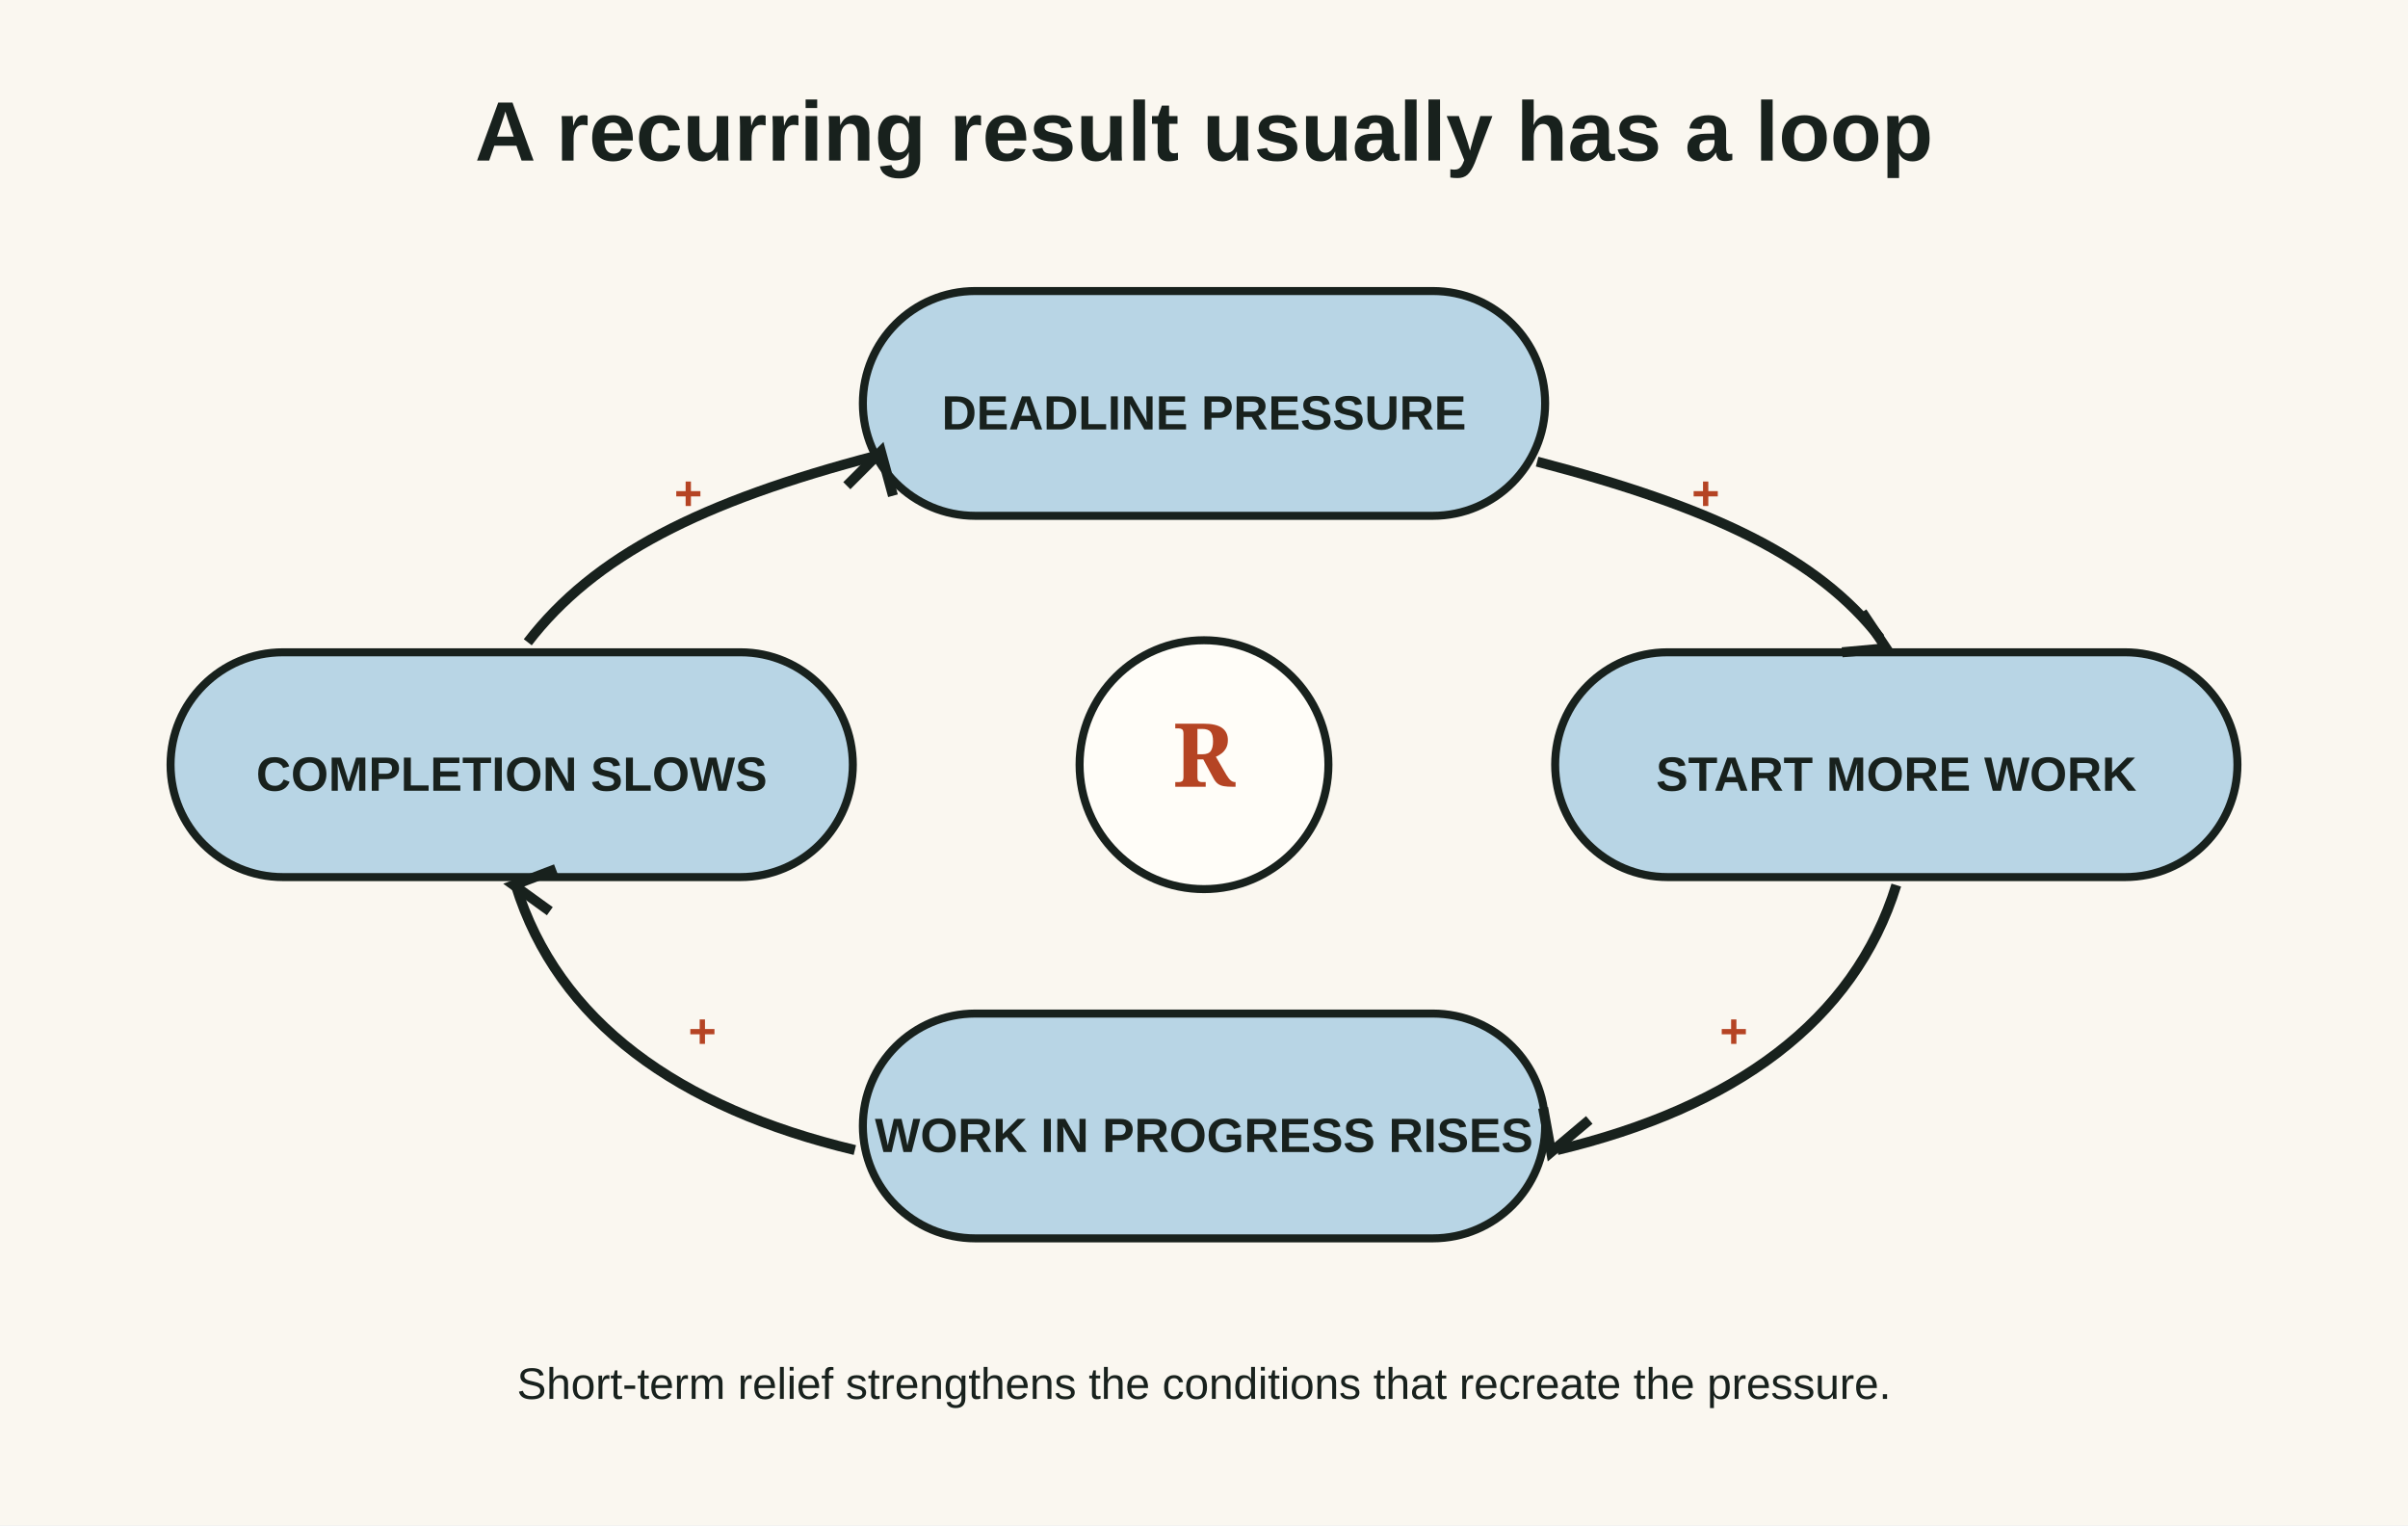
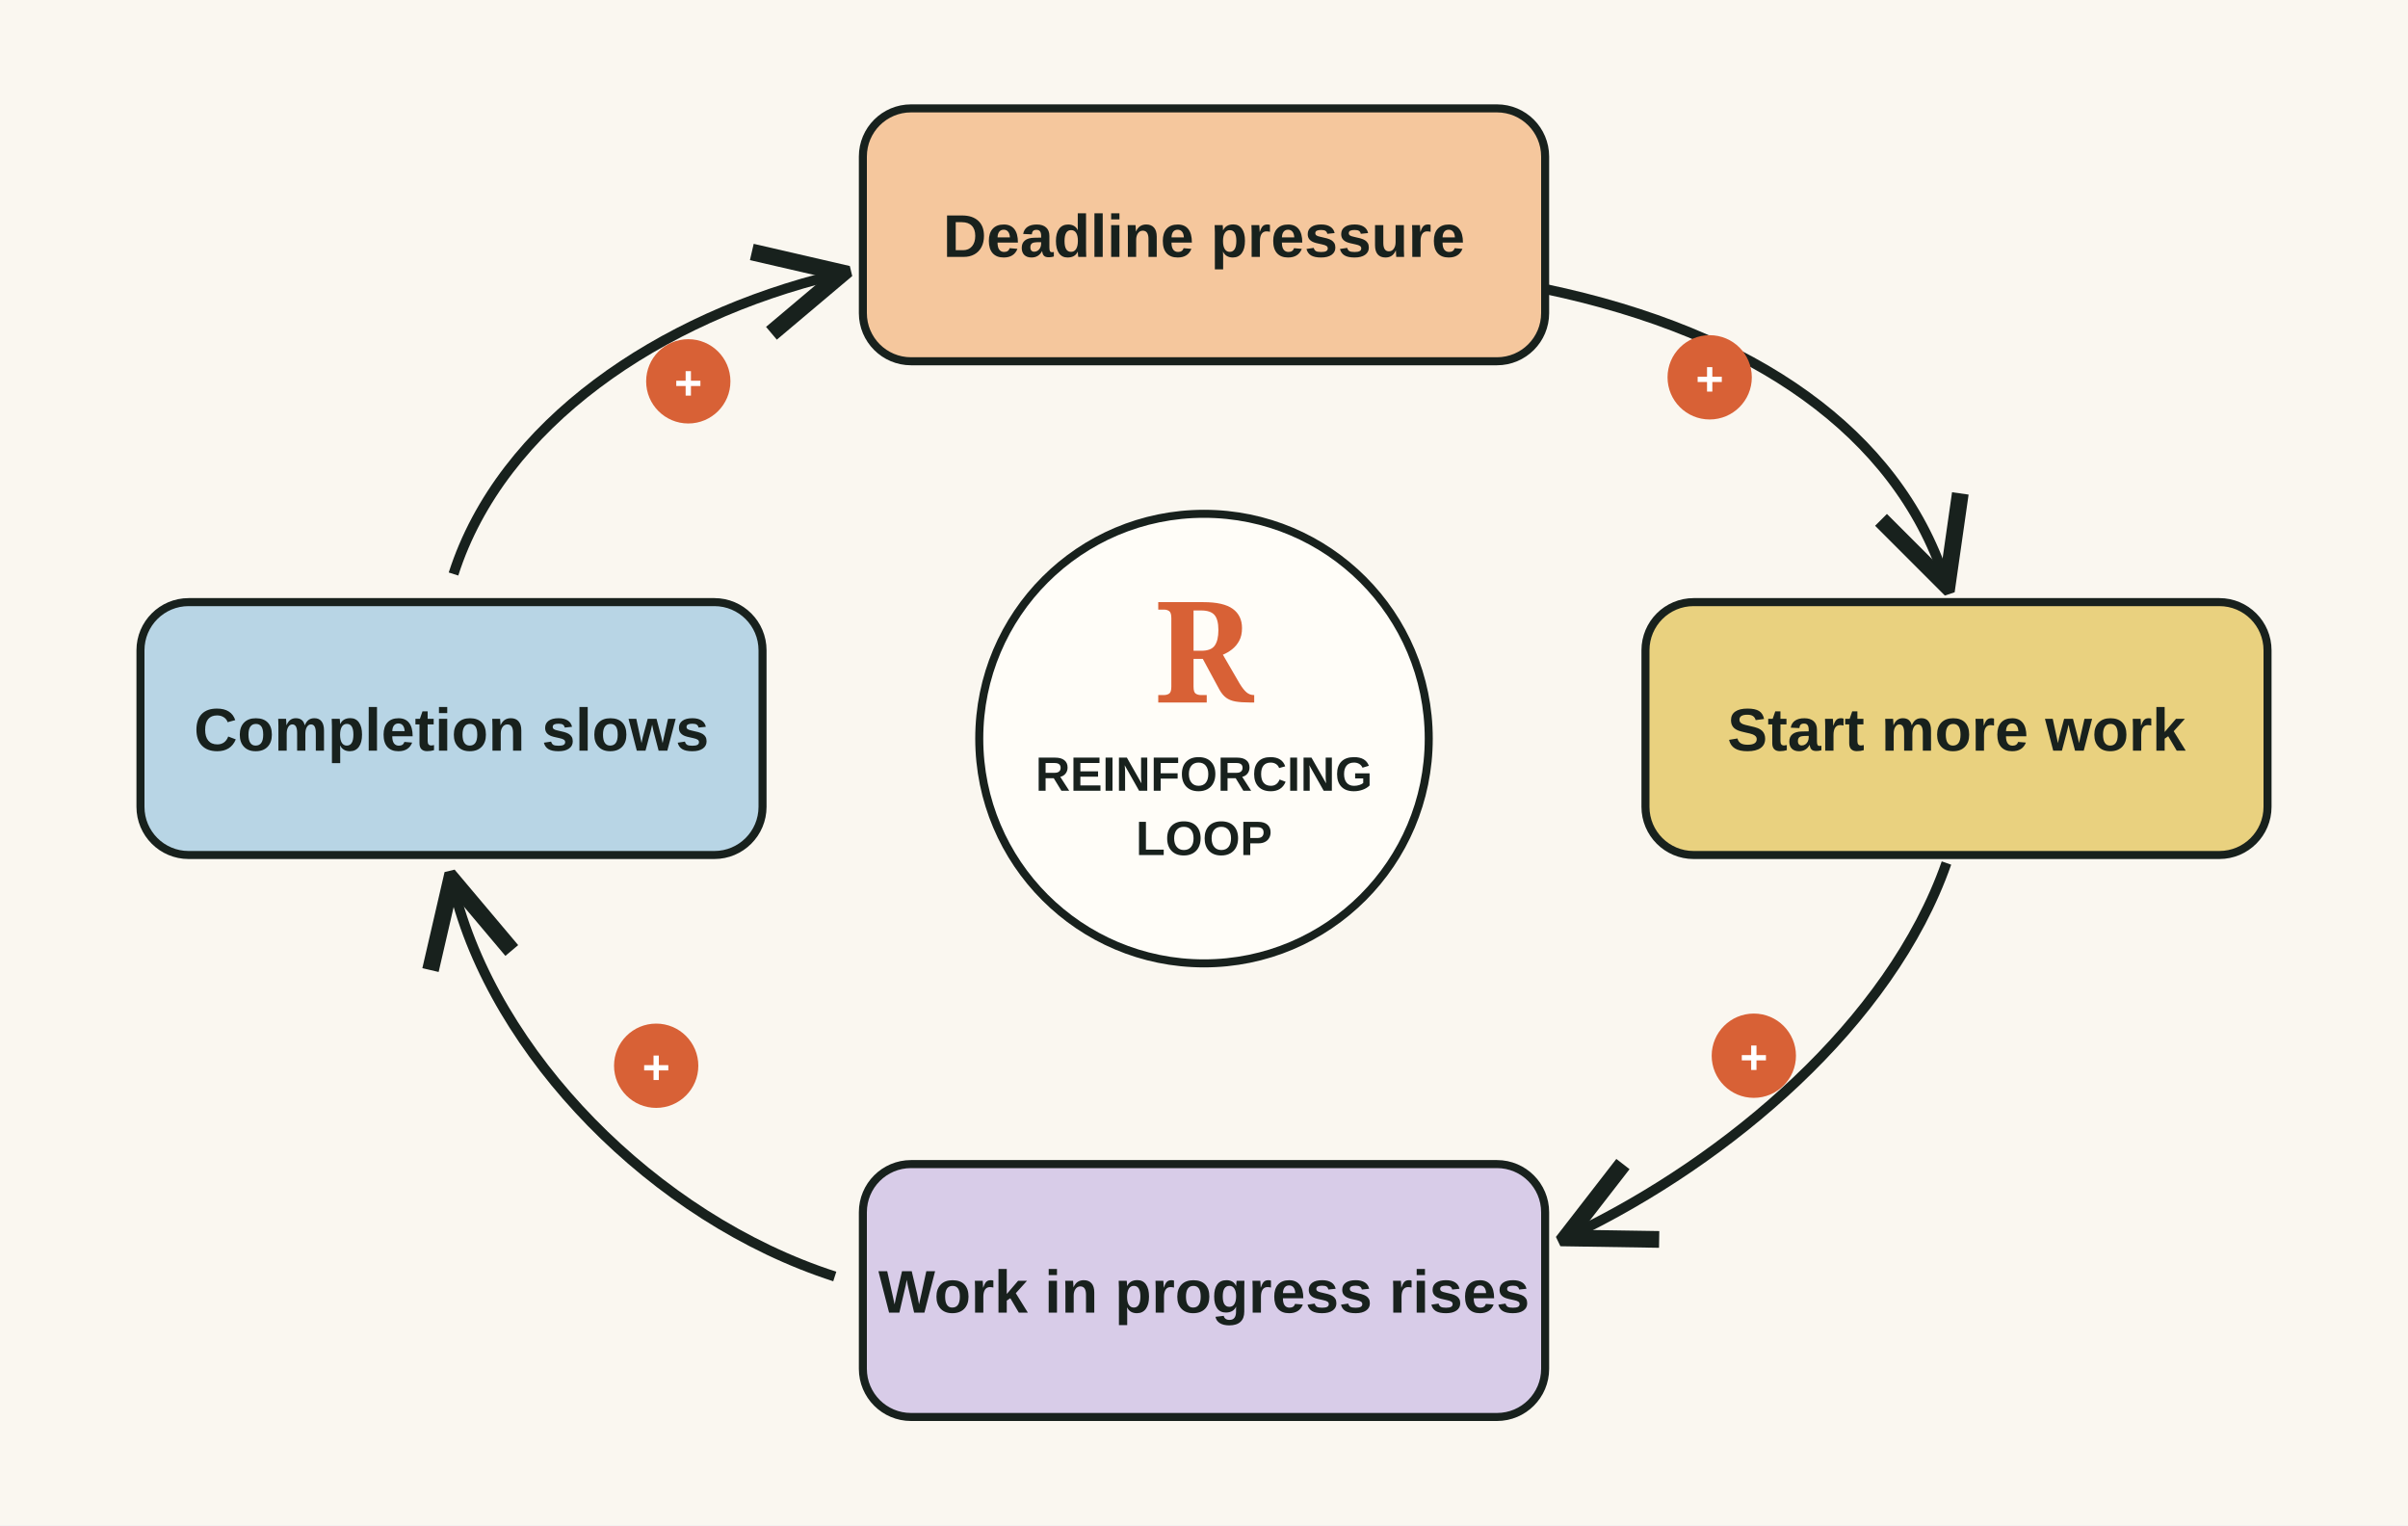
<svg xmlns="http://www.w3.org/2000/svg" viewBox="0 0 1200 760" role="img" aria-labelledby="title desc">
+   <defs>
+     <marker id="arrow" viewBox="0 0 12 12" refX="10" refY="6" markerWidth="10" markerHeight="10" orient="auto-start-reverse">
+       <path d="M1 1l10 5-10 5" fill="none" stroke="#18211d" stroke-width="2" />
+     </marker>
+   </defs>
  <rect width="1200" height="760" fill="#faf7f0" />
-   <text x="600" y="80" text-anchor="middle" font-family="Arial, sans-serif" font-size="42" font-weight="700" fill="#18211d">A recurring result usually has a loop</text>
-   <g fill="#b8d5e5" stroke="#18211d" stroke-width="4">
-     <rect x="430" y="145" width="340" height="112" rx="56" />
-     <rect x="775" y="325" width="340" height="112" rx="56" />
-     <rect x="430" y="505" width="340" height="112" rx="56" />
-     <rect x="85" y="325" width="340" height="112" rx="56" />
+   <g stroke="#18211d" stroke-width="4">
+     <rect x="430" y="54" width="340" height="126" rx="24" fill="#f5c79d" />
+     <rect x="820" y="300" width="310" height="126" rx="24" fill="#e9d17f" />
+     <rect x="430" y="580" width="340" height="126" rx="24" fill="#d8cce8" />
+     <rect x="70" y="300" width="310" height="126" rx="24" fill="#b8d5e5" />
  </g>
-   <g fill="#18211d" font-family="Arial, sans-serif" font-size="24" font-weight="700" text-anchor="middle">
-     <text x="600" y="214">DEADLINE PRESSURE</text>
-     <text x="945" y="394">START MORE WORK</text>
-     <text x="600" y="574">WORK IN PROGRESS RISES</text>
-     <text x="255" y="394">COMPLETION SLOWS</text>
+   <g font-family="Arial, sans-serif" font-size="30" font-weight="700" fill="#18211d" text-anchor="middle">
+     <text x="600" y="128">Deadline pressure</text>
+     <text x="975" y="374">Start more work</text>
+     <text x="600" y="654">Work in progress rises</text>
+     <text x="225" y="374">Completion slows</text>
  </g>
-   <g fill="none" stroke="#18211d" stroke-width="5">
-     <path d="M766 230c88 23 140 48 171 88" />
-     <path d="M945 441c-21 68-81 111-169 132" />
-     <path d="M426 573c-88-21-148-64-169-132" />
-     <path d="M263 320c33-43 86-70 174-93" />
-     <path d="m928 305 12 18-22 2M792 558l-19 16-4-22M274 454l-18-13 21-8M422 242l17-17 6 22" />
+   <g fill="none" stroke="#18211d" stroke-width="5" marker-end="url(#arrow)">
+     <path d="M770 144C875 166 945 216 969 288" />
+     <path d="M970 430C942 510 861 578 784 615" />
+     <path d="M416 636C326 607 246 525 226 442" />
+     <path d="M226 286C250 211 329 158 416 137" />
  </g>
-   <g font-family="Arial, sans-serif" font-size="24" font-weight="700" fill="#b54424" text-anchor="middle">
-     <text x="850" y="254">+</text>
-     <text x="864" y="522">+</text>
-     <text x="350" y="522">+</text>
-     <text x="343" y="254">+</text>
+   <g font-family="Arial, sans-serif" font-size="24" font-weight="700" text-anchor="middle">
+     <g>
+       <circle cx="852" cy="188" r="21" fill="#d86136" />
+       <text x="852" y="197" fill="white">+</text>
+     </g>
+     <g>
+       <circle cx="874" cy="526" r="21" fill="#d86136" />
+       <text x="874" y="535" fill="white">+</text>
+     </g>
+     <g>
+       <circle cx="327" cy="531" r="21" fill="#d86136" />
+       <text x="327" y="540" fill="white">+</text>
+     </g>
+     <g>
+       <circle cx="343" cy="190" r="21" fill="#d86136" />
+       <text x="343" y="199" fill="white">+</text>
+     </g>
  </g>
-   <circle cx="600" cy="381" r="62" fill="#fffdf8" stroke="#18211d" stroke-width="4" />
-   <text x="600" y="392" text-anchor="middle" font-family="Georgia, serif" font-size="44" font-weight="700" fill="#b54424">R</text>
-   <text x="600" y="697" text-anchor="middle" font-family="Arial, sans-serif" font-size="22" fill="#18211d">Short-term relief strengthens the conditions that recreate the pressure.</text>
+   <circle cx="600" cy="368" r="112" fill="#fffdf8" stroke="#18211d" stroke-width="4" />
+   <text x="600" y="350" text-anchor="middle" font-family="Georgia, serif" font-size="70" font-weight="700" fill="#d86136">R</text>
+   <text x="600" y="394" text-anchor="middle" font-family="Arial, sans-serif" font-size="24" font-weight="700" fill="#18211d">REINFORCING</text>
+   <text x="600" y="426" text-anchor="middle" font-family="Arial, sans-serif" font-size="24" font-weight="700" fill="#18211d">LOOP</text>
</svg>
